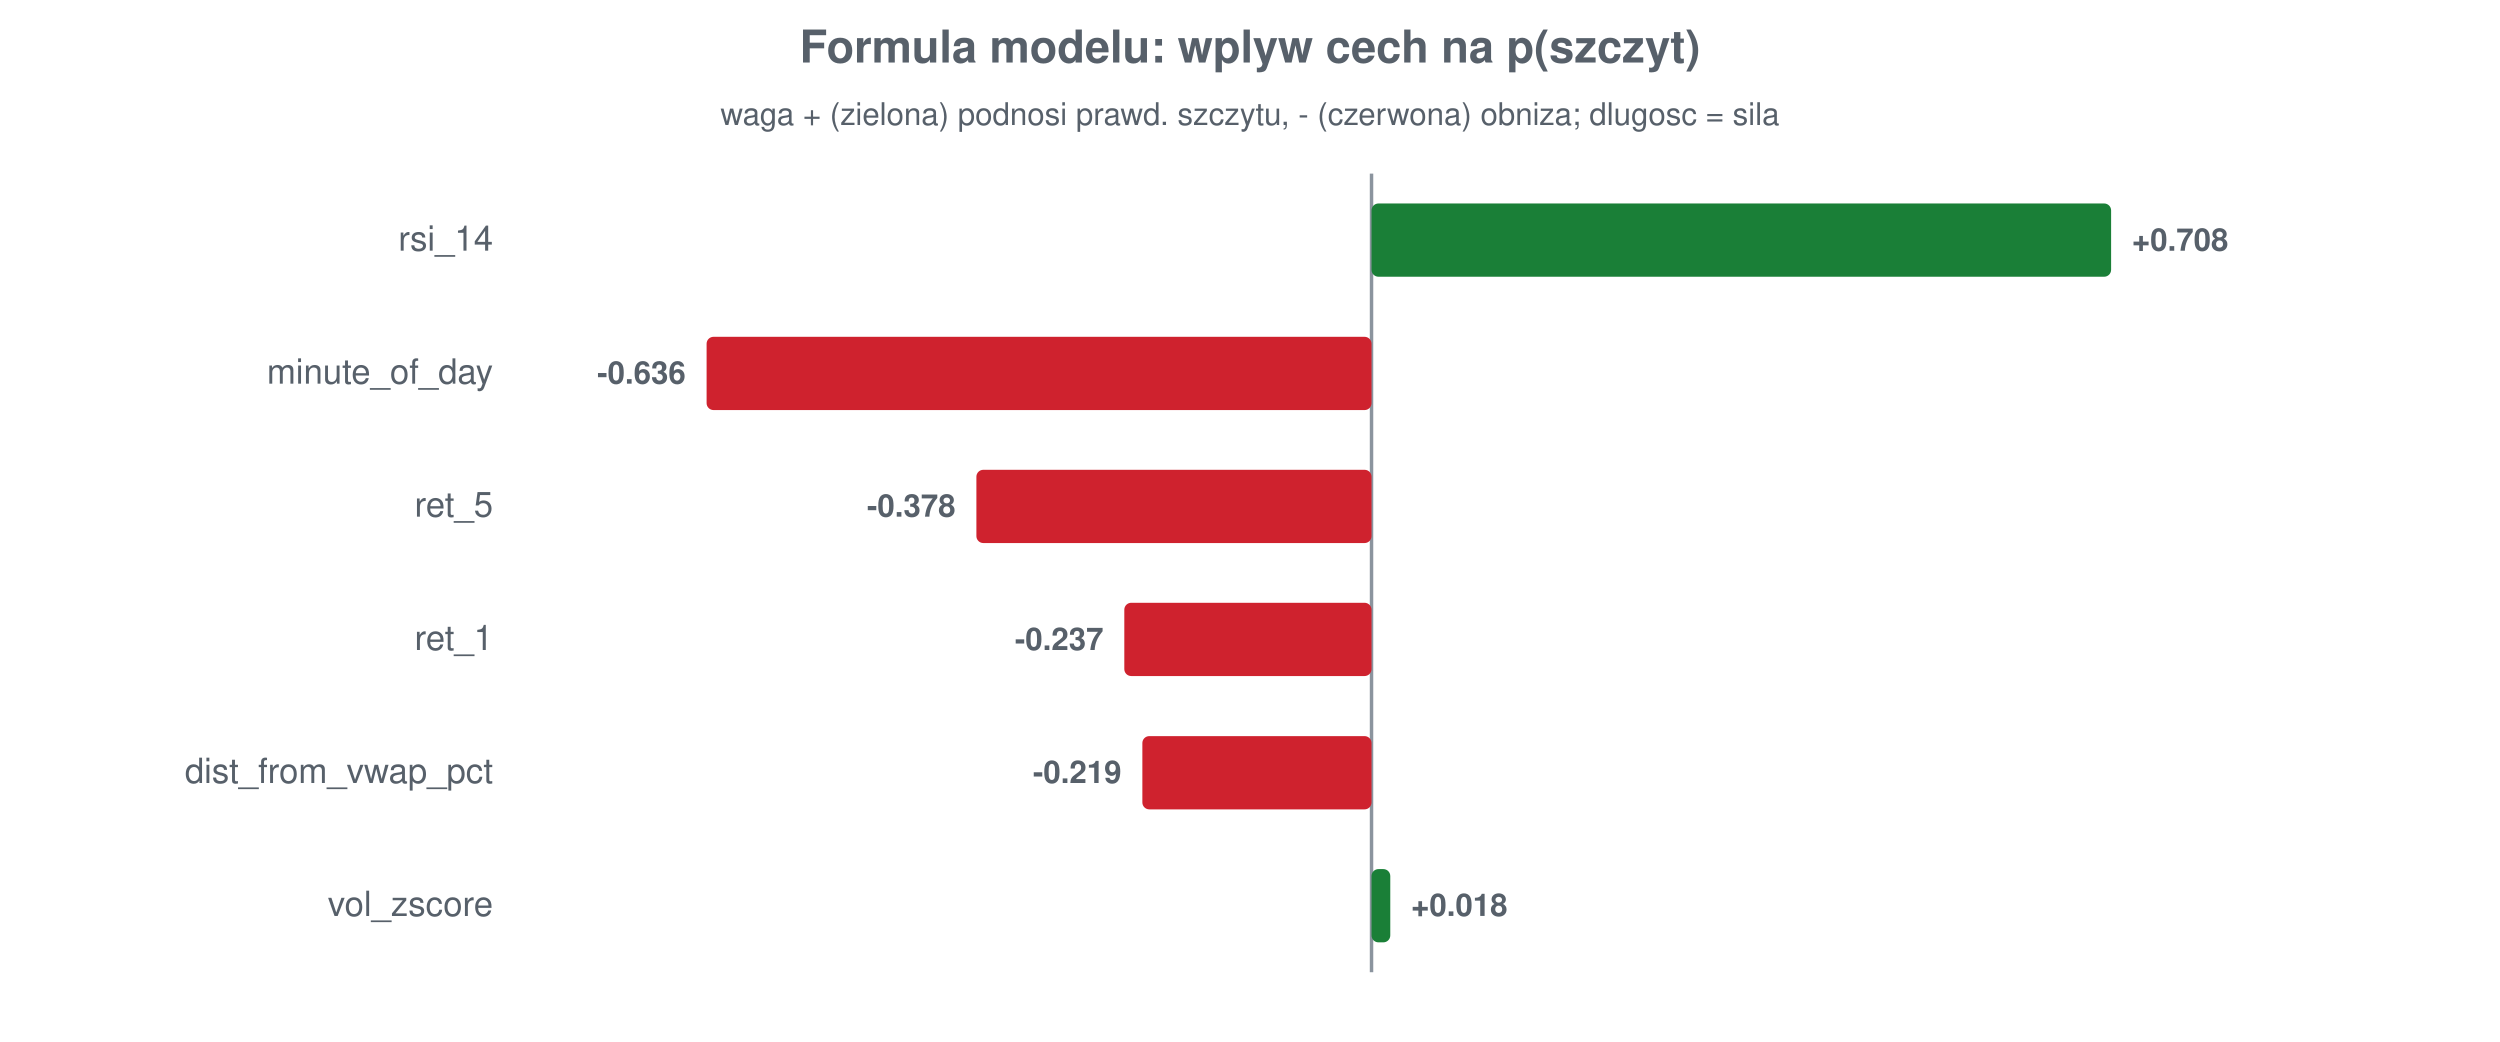
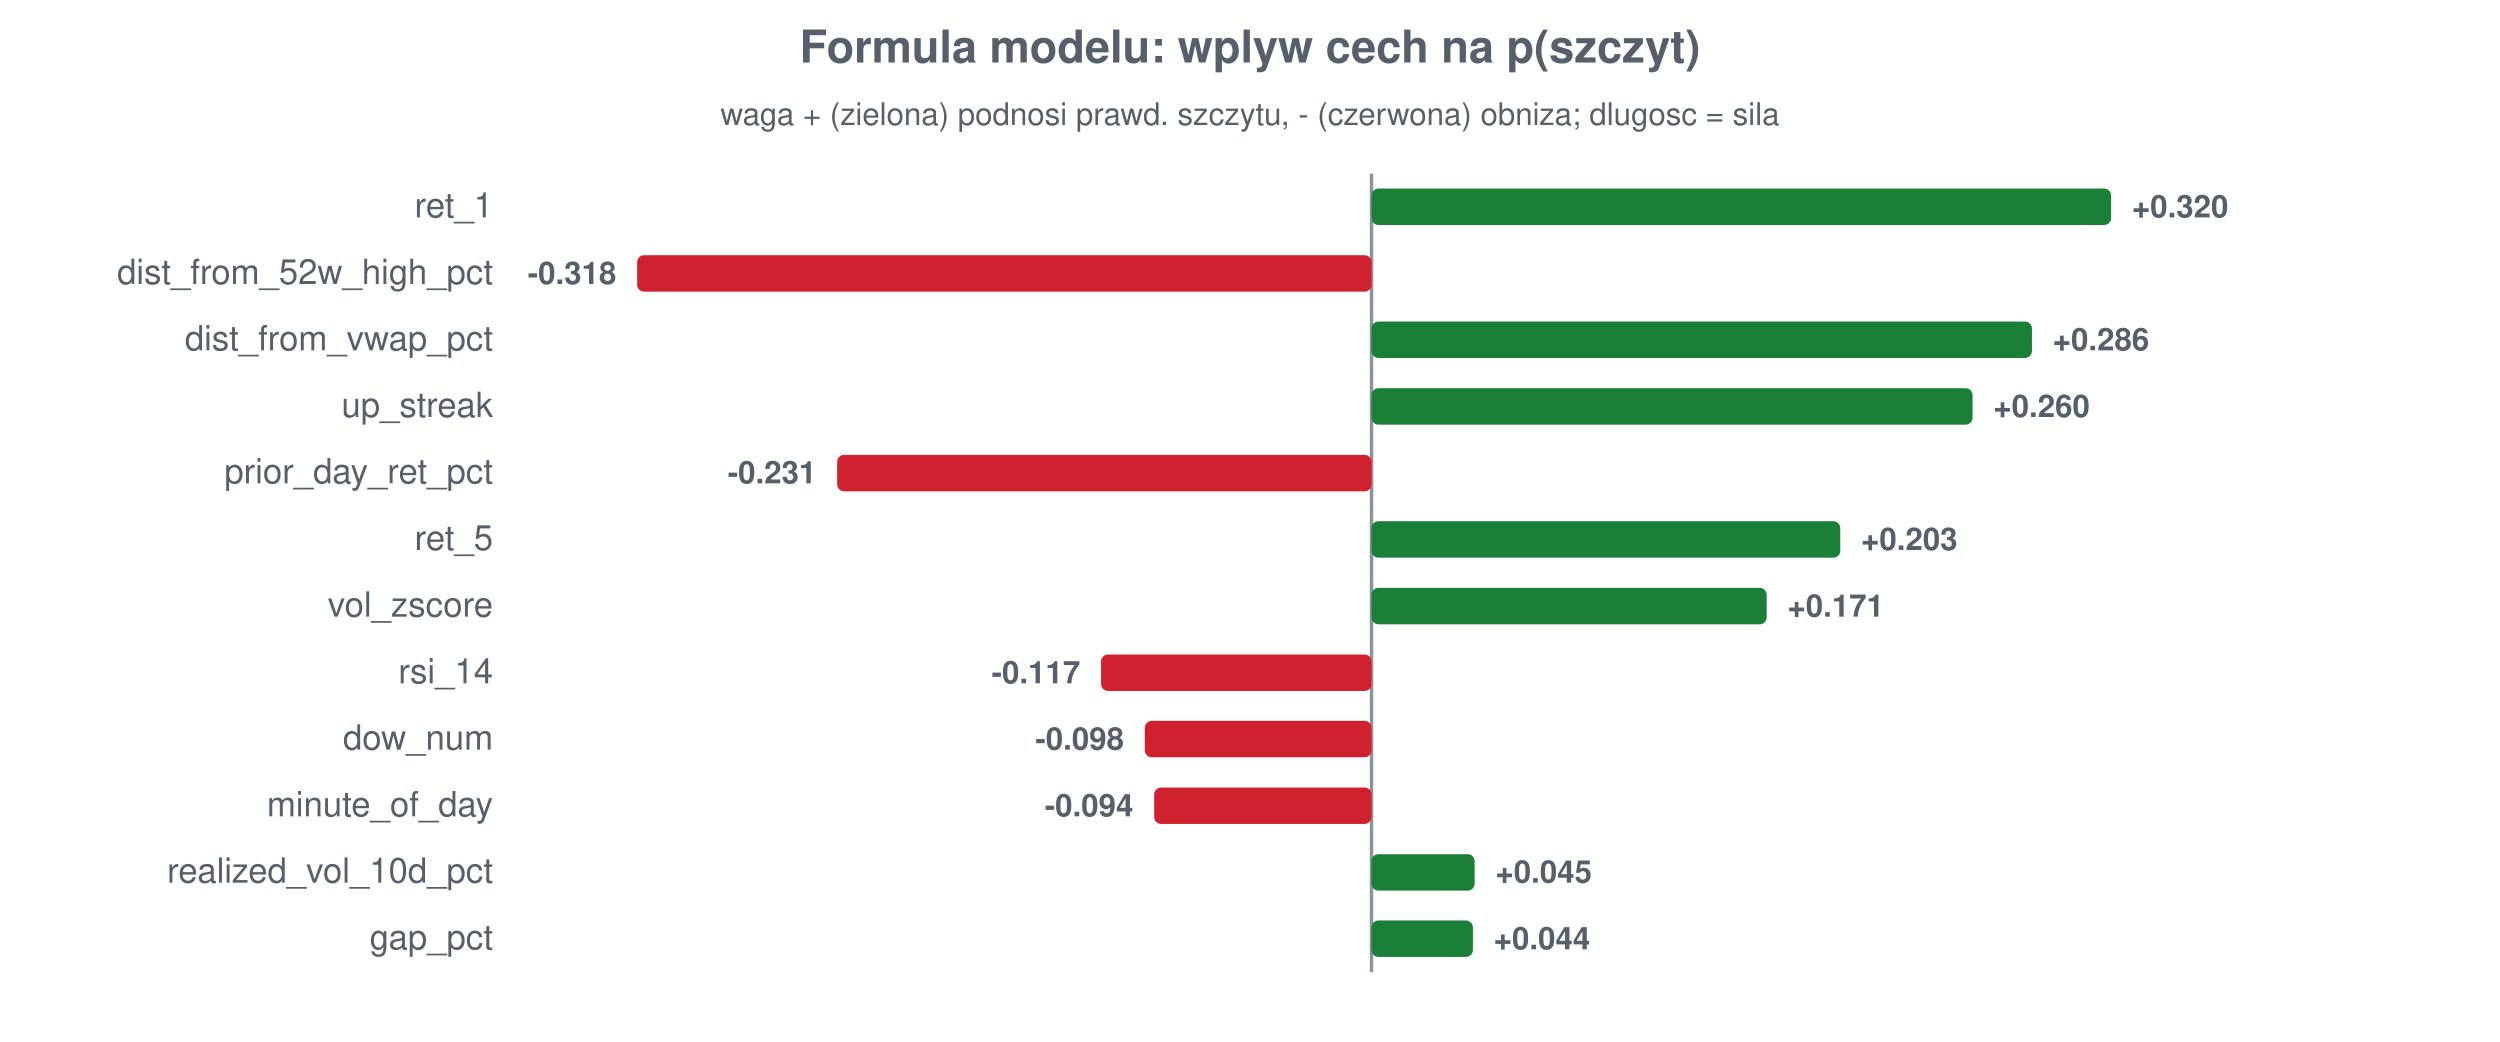
<svg xmlns="http://www.w3.org/2000/svg" viewBox="0 0 720 300" font-family="-apple-system,Segoe UI,Helvetica,Arial,sans-serif">
  <text x="360.0" y="18.0" font-size="13" text-anchor="middle" fill="#57606a" font-weight="bold">Formula modelu: wplyw cech na p(szczyt)</text>
  <text x="360.0" y="36.0" font-size="9" text-anchor="middle" fill="#57606a" font-weight="normal">waga + (zielona) podnosi prawd. szczytu, - (czerwona) obniza; dlugosc = sila</text>
  <line x1="395.0" y1="50" x2="395.0" y2="280" stroke="#8b949e" stroke-width="1" />
-   <text x="142.0" y="72.2" font-size="10" text-anchor="end" fill="#57606a" font-weight="normal">rsi_14</text>
-   <rect x="395.0" y="58.6" width="213.0" height="21.1" fill="#1a7f37" rx="2" />
-   <text x="614.0" y="72.2" font-size="9" text-anchor="start" fill="#57606a" font-weight="bold">+0.708</text>
-   <text x="142.0" y="110.5" font-size="10" text-anchor="end" fill="#57606a" font-weight="normal">minute_of_day</text>
-   <rect x="203.5" y="97.0" width="191.5" height="21.1" fill="#cf222e" rx="2" />
-   <text x="197.5" y="110.5" font-size="9" text-anchor="end" fill="#57606a" font-weight="bold">-0.636</text>
-   <text x="142.0" y="148.8" font-size="10" text-anchor="end" fill="#57606a" font-weight="normal">ret_5</text>
-   <rect x="281.2" y="135.3" width="113.8" height="21.1" fill="#cf222e" rx="2" />
-   <text x="275.2" y="148.8" font-size="9" text-anchor="end" fill="#57606a" font-weight="bold">-0.378</text>
-   <text x="142.0" y="187.2" font-size="10" text-anchor="end" fill="#57606a" font-weight="normal">ret_1</text>
-   <rect x="323.8" y="173.6" width="71.2" height="21.1" fill="#cf222e" rx="2" />
-   <text x="317.8" y="187.2" font-size="9" text-anchor="end" fill="#57606a" font-weight="bold">-0.237</text>
-   <text x="142.0" y="225.5" font-size="10" text-anchor="end" fill="#57606a" font-weight="normal">dist_from_vwap_pct</text>
-   <rect x="329.0" y="212.0" width="66.0" height="21.1" fill="#cf222e" rx="2" />
-   <text x="323.0" y="225.5" font-size="9" text-anchor="end" fill="#57606a" font-weight="bold">-0.219</text>
-   <text x="142.0" y="263.8" font-size="10" text-anchor="end" fill="#57606a" font-weight="normal">vol_zscore</text>
-   <rect x="395.0" y="250.3" width="5.4" height="21.1" fill="#1a7f37" rx="2" />
-   <text x="406.4" y="263.8" font-size="9" text-anchor="start" fill="#57606a" font-weight="bold">+0.018</text>
+   <text x="142.0" y="62.6" font-size="10" text-anchor="end" fill="#57606a" font-weight="normal">ret_1</text>
+   <rect x="395.0" y="54.3" width="213.0" height="10.5" fill="#1a7f37" rx="2" />
+   <text x="614.0" y="62.6" font-size="9" text-anchor="start" fill="#57606a" font-weight="bold">+0.320</text>
+   <text x="142.0" y="81.8" font-size="10" text-anchor="end" fill="#57606a" font-weight="normal">dist_from_52w_high_pct</text>
+   <rect x="183.5" y="73.5" width="211.5" height="10.5" fill="#cf222e" rx="2" />
+   <text x="177.5" y="81.8" font-size="9" text-anchor="end" fill="#57606a" font-weight="bold">-0.318</text>
+   <text x="142.0" y="100.9" font-size="10" text-anchor="end" fill="#57606a" font-weight="normal">dist_from_vwap_pct</text>
+   <rect x="395.0" y="92.6" width="190.2" height="10.5" fill="#1a7f37" rx="2" />
+   <text x="591.2" y="100.9" font-size="9" text-anchor="start" fill="#57606a" font-weight="bold">+0.286</text>
+   <text x="142.0" y="120.1" font-size="10" text-anchor="end" fill="#57606a" font-weight="normal">up_streak</text>
+   <rect x="395.0" y="111.8" width="173.1" height="10.5" fill="#1a7f37" rx="2" />
+   <text x="574.1" y="120.1" font-size="9" text-anchor="start" fill="#57606a" font-weight="bold">+0.260</text>
+   <text x="142.0" y="139.2" font-size="10" text-anchor="end" fill="#57606a" font-weight="normal">prior_day_ret_pct</text>
+   <rect x="241.1" y="131.0" width="153.9" height="10.5" fill="#cf222e" rx="2" />
+   <text x="235.1" y="139.2" font-size="9" text-anchor="end" fill="#57606a" font-weight="bold">-0.231</text>
+   <text x="142.0" y="158.4" font-size="10" text-anchor="end" fill="#57606a" font-weight="normal">ret_5</text>
+   <rect x="395.0" y="150.1" width="135.0" height="10.5" fill="#1a7f37" rx="2" />
+   <text x="536.0" y="158.4" font-size="9" text-anchor="start" fill="#57606a" font-weight="bold">+0.203</text>
+   <text x="142.0" y="177.6" font-size="10" text-anchor="end" fill="#57606a" font-weight="normal">vol_zscore</text>
+   <rect x="395.0" y="169.3" width="113.8" height="10.5" fill="#1a7f37" rx="2" />
+   <text x="514.8" y="177.6" font-size="9" text-anchor="start" fill="#57606a" font-weight="bold">+0.171</text>
+   <text x="142.0" y="196.8" font-size="10" text-anchor="end" fill="#57606a" font-weight="normal">rsi_14</text>
+   <rect x="317.1" y="188.5" width="77.9" height="10.5" fill="#cf222e" rx="2" />
+   <text x="311.1" y="196.8" font-size="9" text-anchor="end" fill="#57606a" font-weight="bold">-0.117</text>
+   <text x="142.0" y="215.9" font-size="10" text-anchor="end" fill="#57606a" font-weight="normal">dow_num</text>
+   <rect x="329.7" y="207.6" width="65.3" height="10.5" fill="#cf222e" rx="2" />
+   <text x="323.7" y="215.9" font-size="9" text-anchor="end" fill="#57606a" font-weight="bold">-0.098</text>
+   <text x="142.0" y="235.1" font-size="10" text-anchor="end" fill="#57606a" font-weight="normal">minute_of_day</text>
+   <rect x="332.4" y="226.8" width="62.6" height="10.5" fill="#cf222e" rx="2" />
+   <text x="326.4" y="235.1" font-size="9" text-anchor="end" fill="#57606a" font-weight="bold">-0.094</text>
+   <text x="142.0" y="254.2" font-size="10" text-anchor="end" fill="#57606a" font-weight="normal">realized_vol_10d_pct</text>
+   <rect x="395.0" y="246.0" width="29.7" height="10.5" fill="#1a7f37" rx="2" />
+   <text x="430.7" y="254.2" font-size="9" text-anchor="start" fill="#57606a" font-weight="bold">+0.045</text>
+   <text x="142.0" y="273.4" font-size="10" text-anchor="end" fill="#57606a" font-weight="normal">gap_pct</text>
+   <rect x="395.0" y="265.1" width="29.2" height="10.5" fill="#1a7f37" rx="2" />
+   <text x="430.2" y="273.4" font-size="9" text-anchor="start" fill="#57606a" font-weight="bold">+0.044</text>
</svg>
